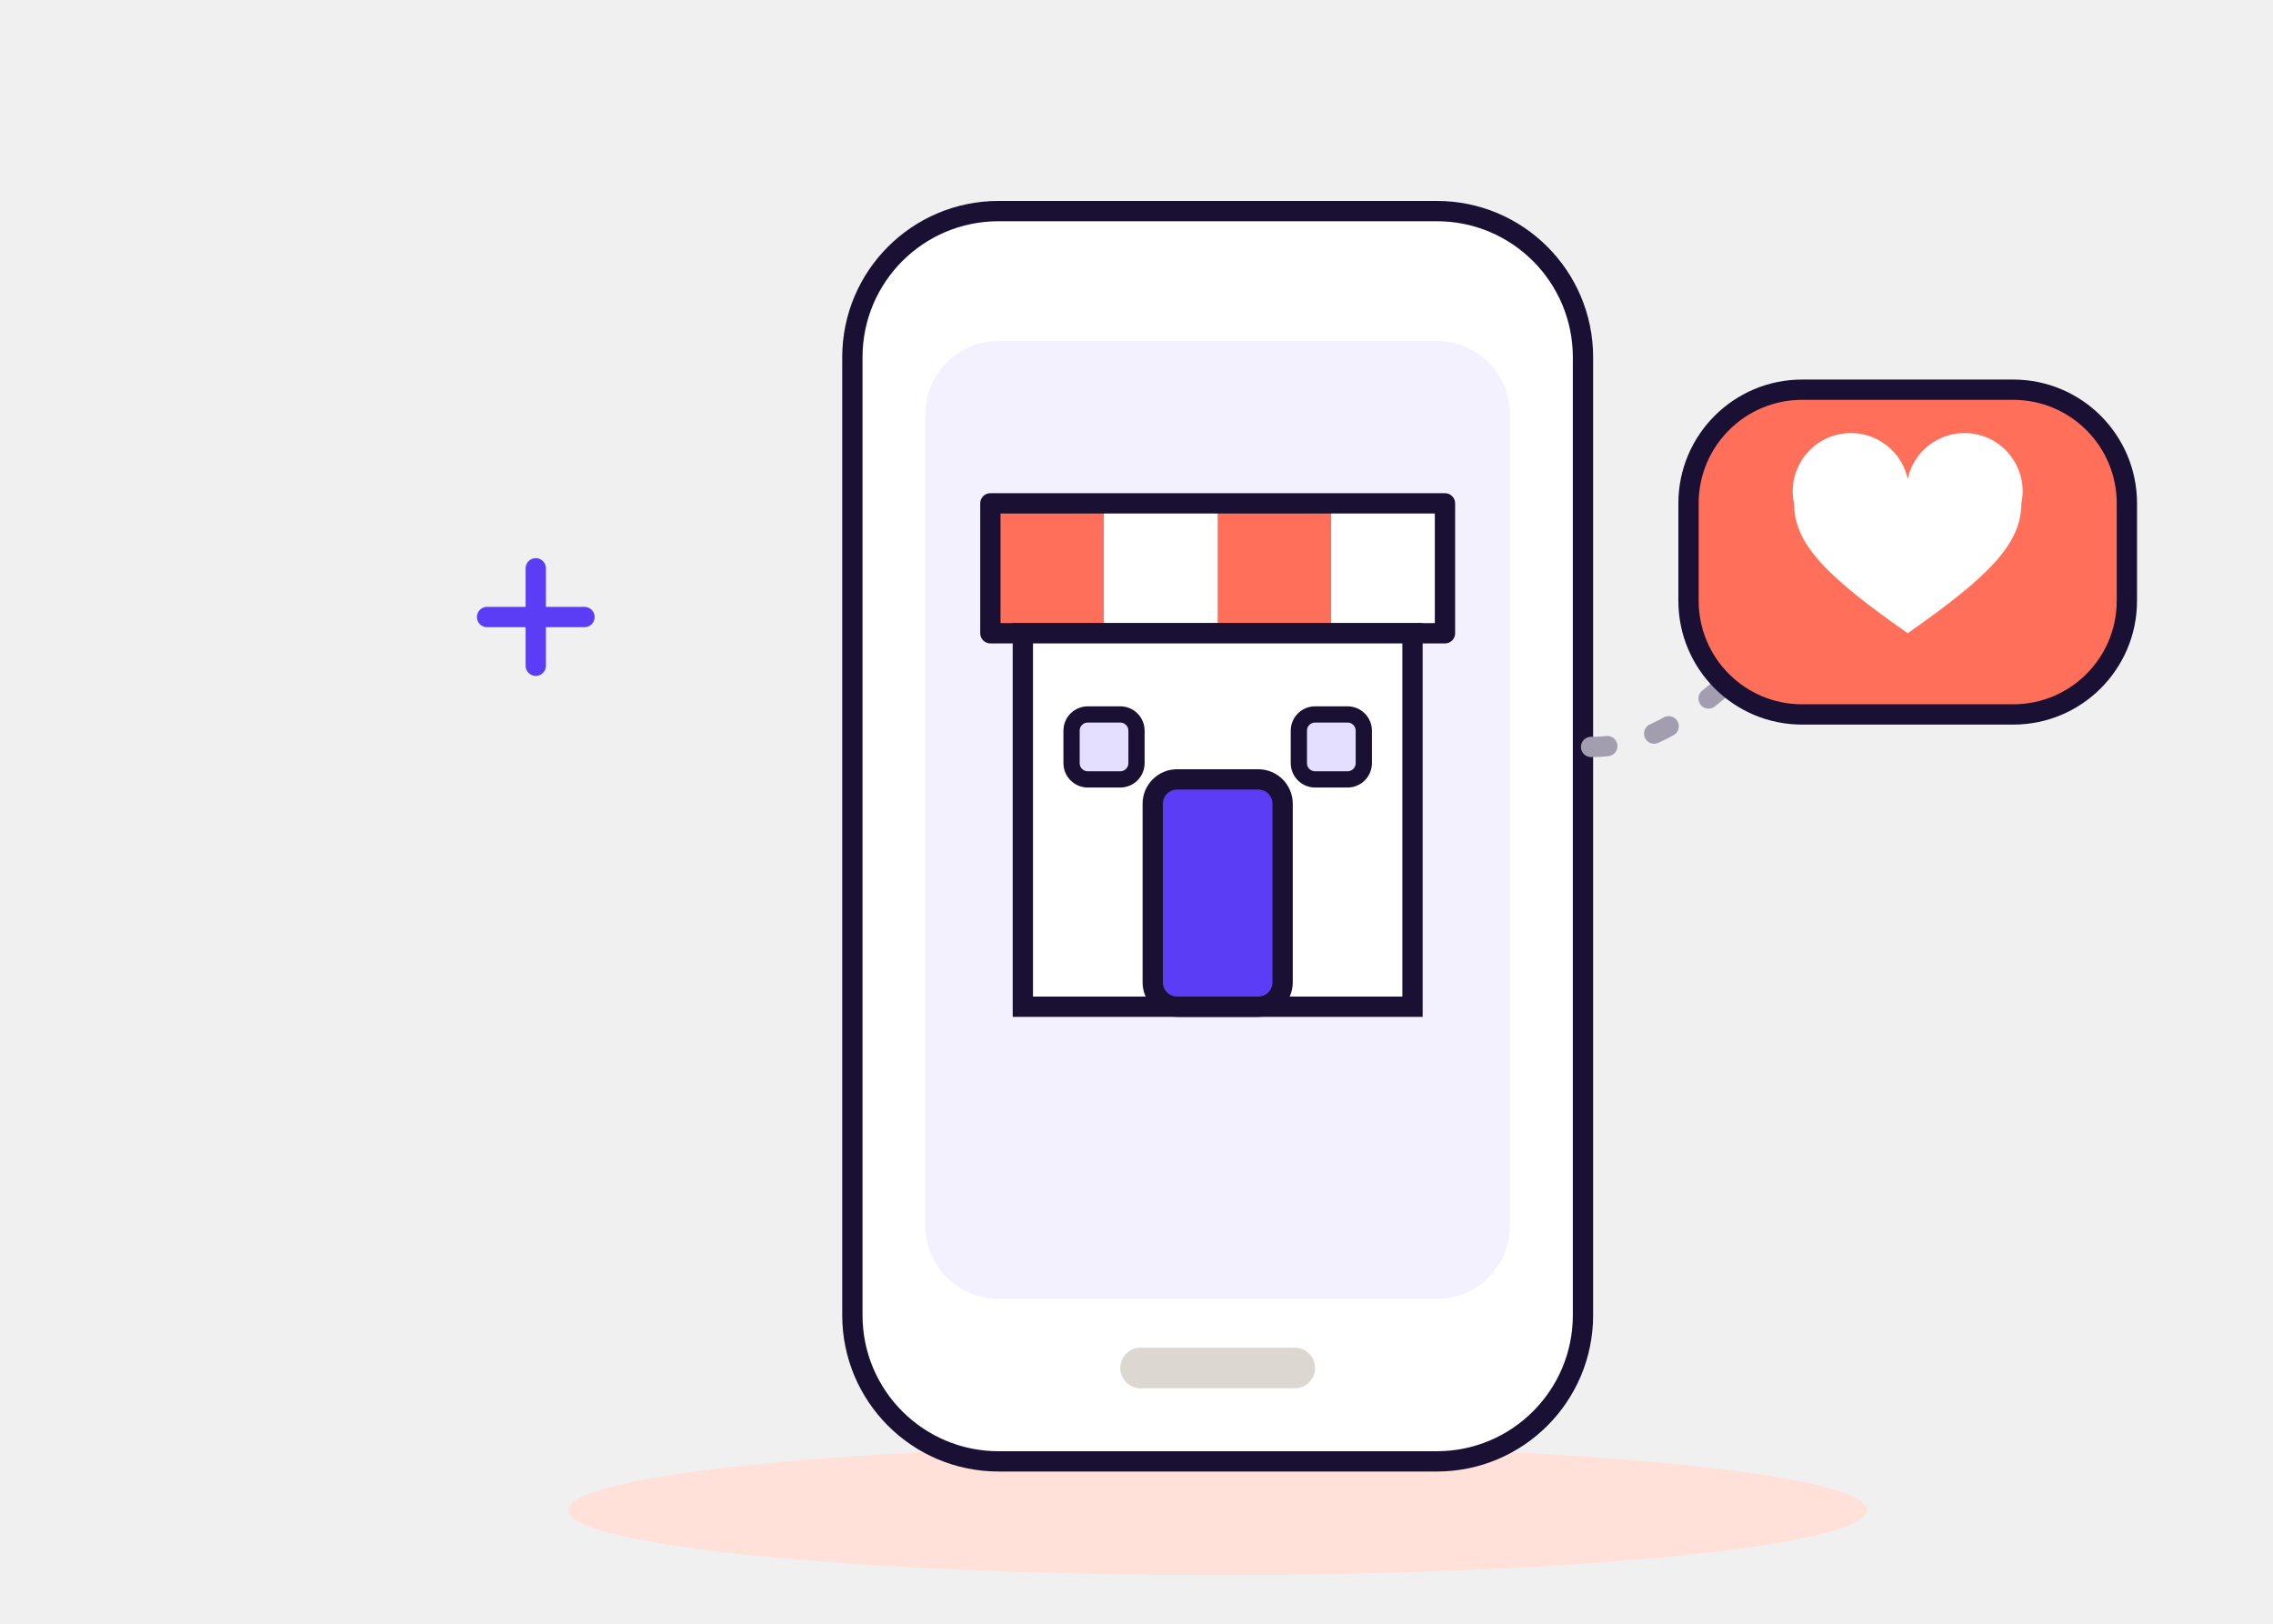
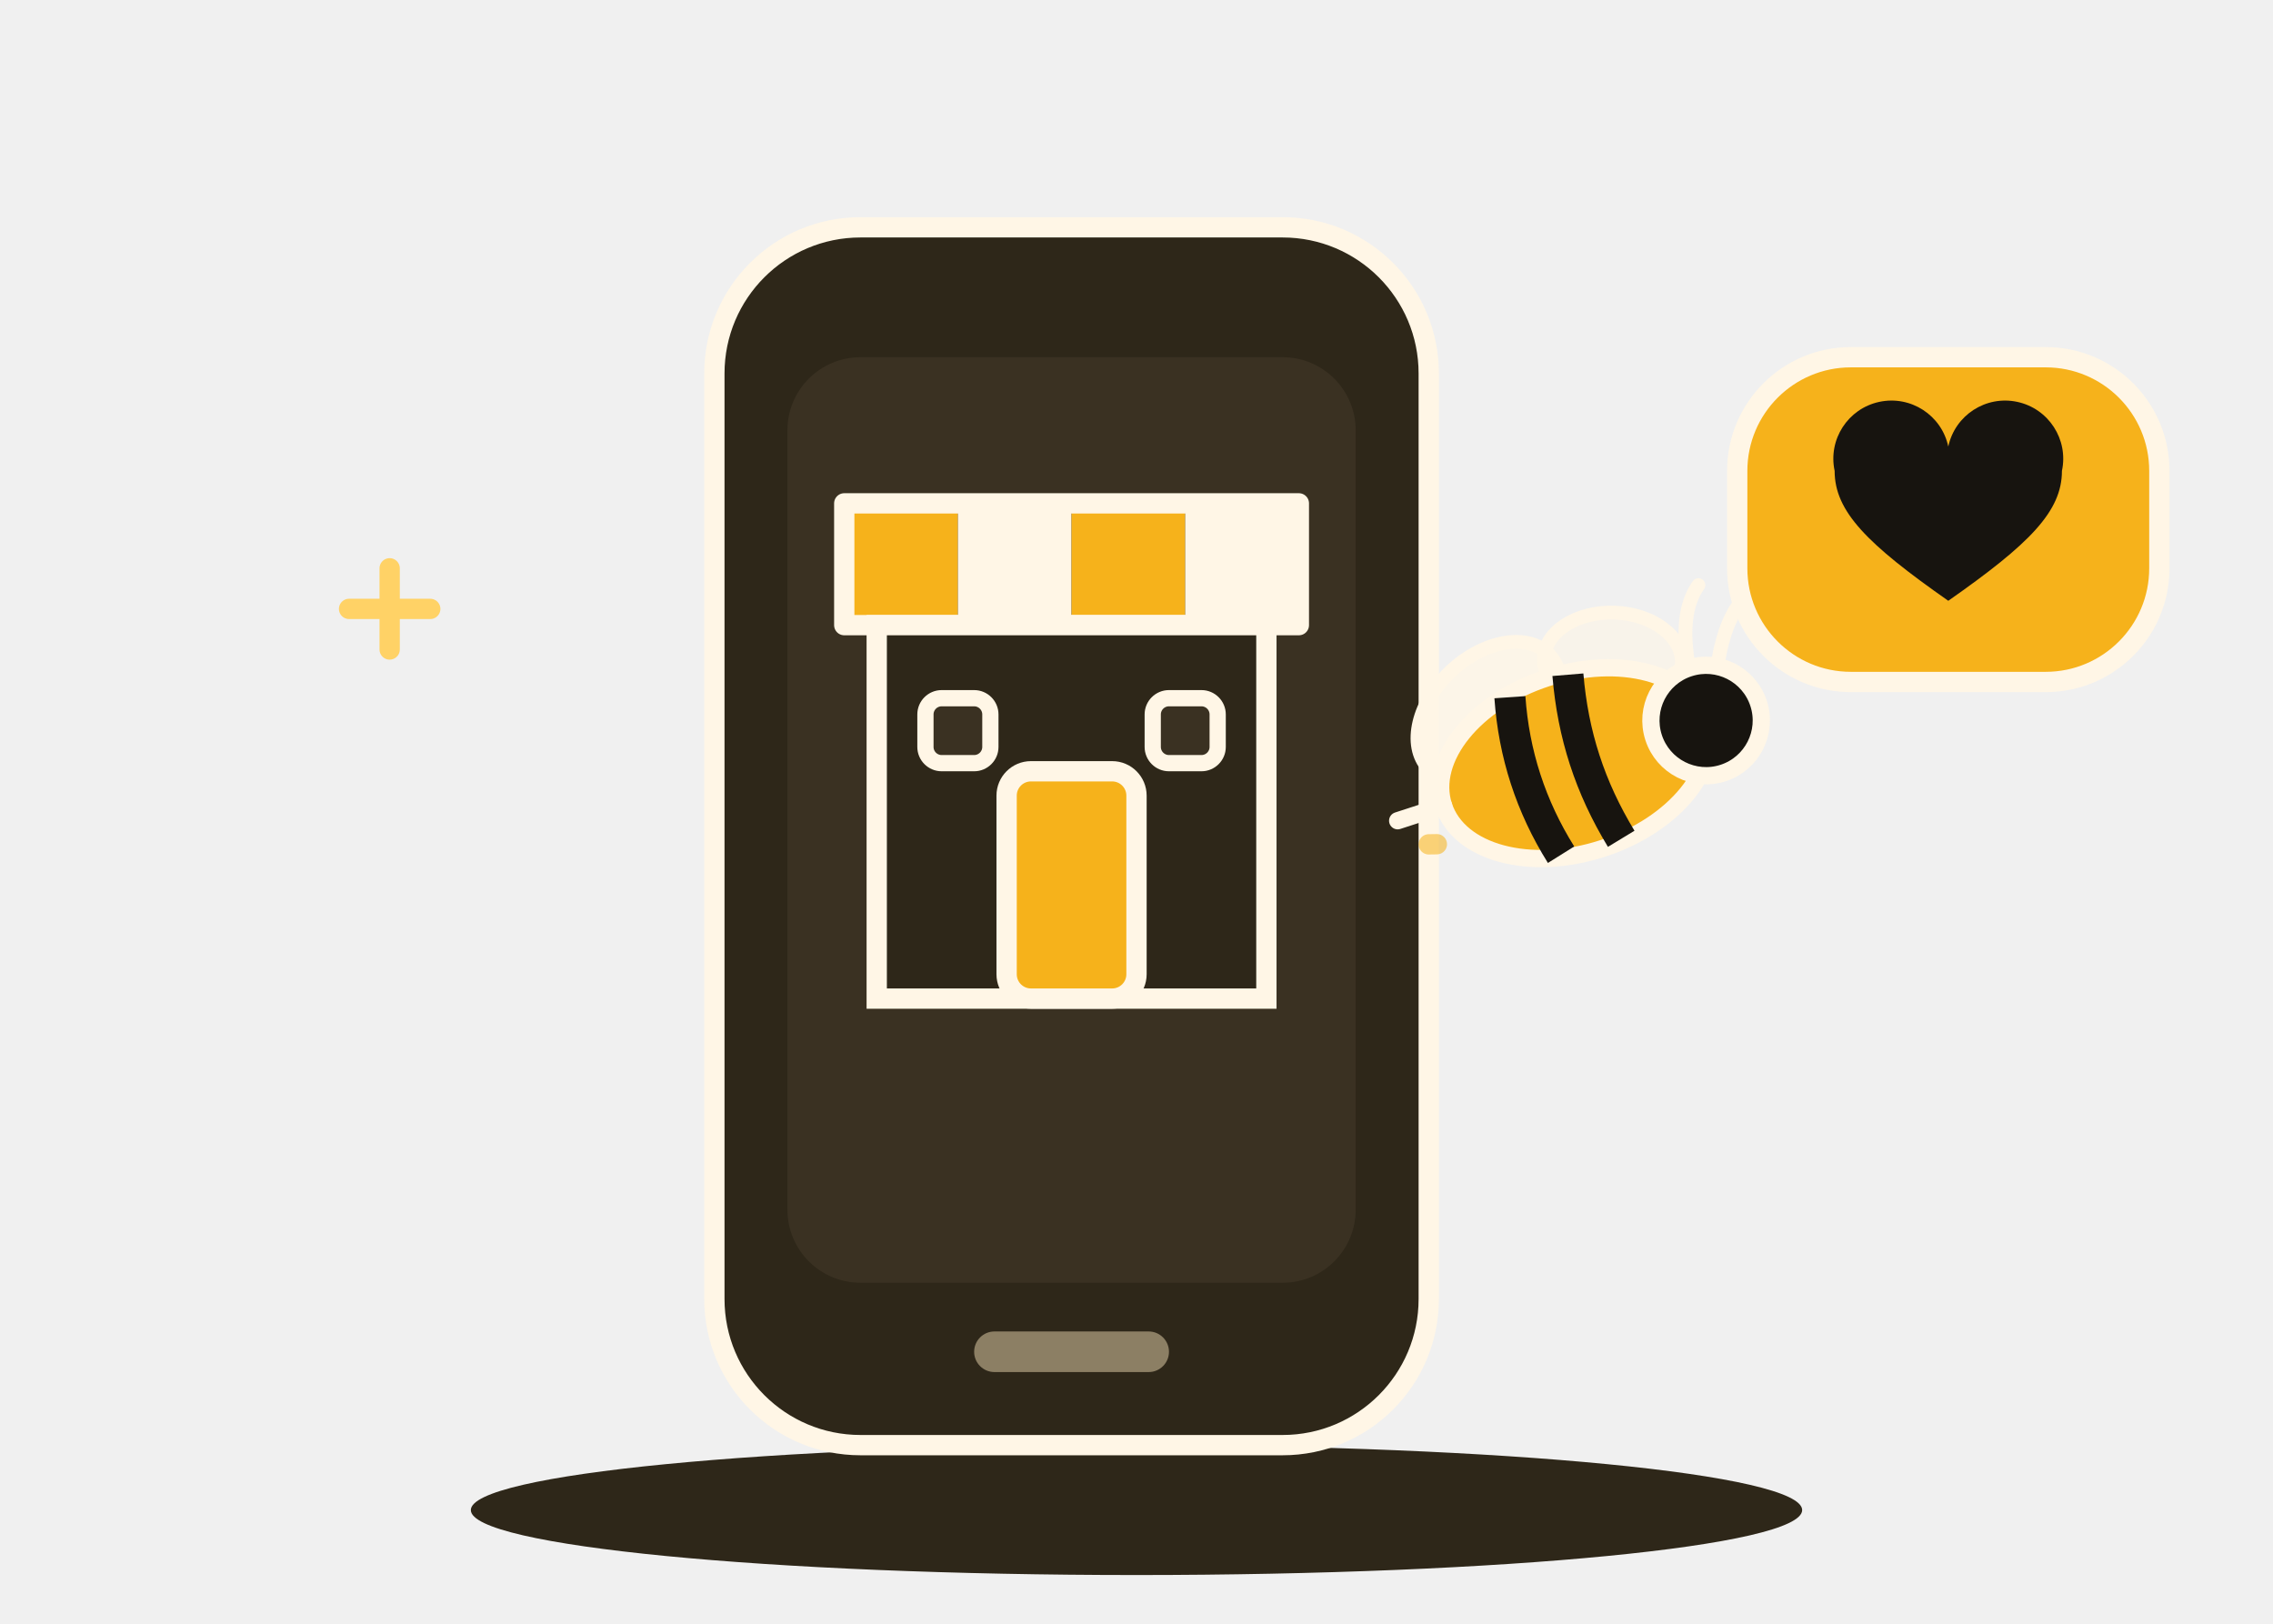
- <svg xmlns="http://www.w3.org/2000/svg" width="280" height="200" viewBox="0 0 280 200" role="img" aria-label="Phone showing a little shop, linked to a heart bubble">
-   <ellipse cx="150" cy="186" rx="80" ry="8" fill="#FFE1DA" />
-   <rect x="105" y="26" width="90" height="154" rx="18" fill="#FFFFFF" stroke="#1A1033" stroke-width="2.5" />
-   <rect x="114" y="42" width="72" height="118" rx="9" fill="#F4F1FF" />
-   <rect x="122" y="62" width="14" height="16" fill="#FF6F59" />
-   <rect x="136" y="62" width="14" height="16" fill="#FFFFFF" />
-   <rect x="150" y="62" width="14" height="16" fill="#FF6F59" />
-   <rect x="164" y="62" width="14" height="16" fill="#FFFFFF" />
-   <rect x="122" y="62" width="56" height="16" fill="none" stroke="#1A1033" stroke-width="2.5" stroke-linejoin="round" />
-   <rect x="126" y="78" width="48" height="46" fill="#FFFFFF" stroke="#1A1033" stroke-width="2.5" />
-   <rect x="142" y="96" width="16" height="28" rx="3" fill="#5B3DF5" stroke="#1A1033" stroke-width="2.5" />
-   <rect x="132" y="88" width="8" height="8" rx="2" fill="#E4DEFF" stroke="#1A1033" stroke-width="2" />
-   <rect x="160" y="88" width="8" height="8" rx="2" fill="#E4DEFF" stroke="#1A1033" stroke-width="2" />
-   <rect x="138" y="166" width="24" height="5" rx="2.5" fill="#DCD8D1" />
-   <path d="M196 92c14 0 18-14 30-14" fill="none" stroke="#A39EAF" stroke-width="2.5" stroke-linecap="round" stroke-dasharray="2 6" />
-   <rect x="208" y="48" width="54" height="40" rx="14" fill="#FF6F59" stroke="#1A1033" stroke-width="2.5" />
-   <path d="M235 78c-10-7-14-11-14-16a6 6 0 0 1 14-3a6 6 0 0 1 14 3c0 5-4 9-14 16z" fill="#FFFFFF" />
-   <path d="M66 70v12M60 76h12" stroke="#5B3DF5" stroke-width="2.5" stroke-linecap="round" />
+ <svg xmlns="http://www.w3.org/2000/svg" width="280" height="200" viewBox="0 0 280 200" role="img" aria-label="Phone with a little shop and a bee carrying a heart">
+   <ellipse cx="140" cy="186" rx="82" ry="8" fill="#2E2719" />
+   <rect x="88" y="28" width="88" height="150" rx="18" fill="#2E2719" stroke="#FFF6E6" stroke-width="2.5" />
+   <rect x="97" y="44" width="70" height="114" rx="9" fill="#3A3122" />
+   <rect x="104" y="62" width="14" height="15" fill="#F6B21B" />
+   <rect x="118" y="62" width="14" height="15" fill="#FFF6E6" />
+   <rect x="132" y="62" width="14" height="15" fill="#F6B21B" />
+   <rect x="146" y="62" width="14" height="15" fill="#FFF6E6" />
+   <rect x="104" y="62" width="56" height="15" fill="none" stroke="#FFF6E6" stroke-width="2.5" stroke-linejoin="round" />
+   <rect x="108" y="77" width="48" height="46" fill="#2E2719" stroke="#FFF6E6" stroke-width="2.5" />
+   <rect x="124" y="95" width="16" height="28" rx="3" fill="#F6B21B" stroke="#FFF6E6" stroke-width="2.5" />
+   <rect x="114" y="86" width="8" height="8" rx="2" fill="#3A3122" stroke="#FFF6E6" stroke-width="2" />
+   <rect x="142" y="86" width="8" height="8" rx="2" fill="#3A3122" stroke="#FFF6E6" stroke-width="2" />
+   <rect x="120" y="164" width="24" height="5" rx="2.5" fill="#8C7F64" />
+   <path d="M176 104 C196 104 200 86 214 80" fill="none" stroke="#F6B21B" stroke-opacity=".55" stroke-width="2.5" stroke-linecap="round" stroke-dasharray="1 7" />
+   <g transform="translate(194,94) rotate(-18) scale(0.85,0.85)">
+     <ellipse cx="-4" cy="-14" rx="12" ry="8" fill="#FFF6E6" fill-opacity=".8" stroke="#FFF6E6" stroke-width="2" transform="rotate(-25)" />
+     <ellipse cx="5" cy="-15" rx="10" ry="7" fill="#FFF6E6" fill-opacity=".55" stroke="#FFF6E6" stroke-width="2" transform="rotate(20)" />
+     <ellipse cx="0" cy="0" rx="20" ry="13" fill="#F6B21B" stroke="#FFF6E6" stroke-width="2.5" />
+     <path d="M-6 -12 C-8 -4 -8 4 -6 12 M3 -12.5 C1 -4 1 4 3 12.5" stroke="#17140F" stroke-width="4.5" fill="none" />
+     <circle cx="20" cy="0" r="8" fill="#17140F" stroke="#FFF6E6" stroke-width="2.5" />
+     <path d="M24 -7 q4 -8 9 -9 M20 -8 q1 -8 5 -11" stroke="#FFF6E6" stroke-width="2" fill="none" stroke-linecap="round" />
+     <path d="M-20 0 L-27 0" stroke="#FFF6E6" stroke-width="2.5" stroke-linecap="round" />
+   </g>
+   <rect x="214" y="44" width="52" height="40" rx="14" fill="#F6B21B" stroke="#FFF6E6" stroke-width="2.5" />
+   <path d="M240 74c-10-7-14-11-14-16a6 6 0 0 1 14-3a6 6 0 0 1 14 3c0 5-4 9-14 16z" fill="#17140F" />
+   <path d="M48 70v10M43 75h10" stroke="#FFD266" stroke-width="2.5" stroke-linecap="round" />
</svg>
